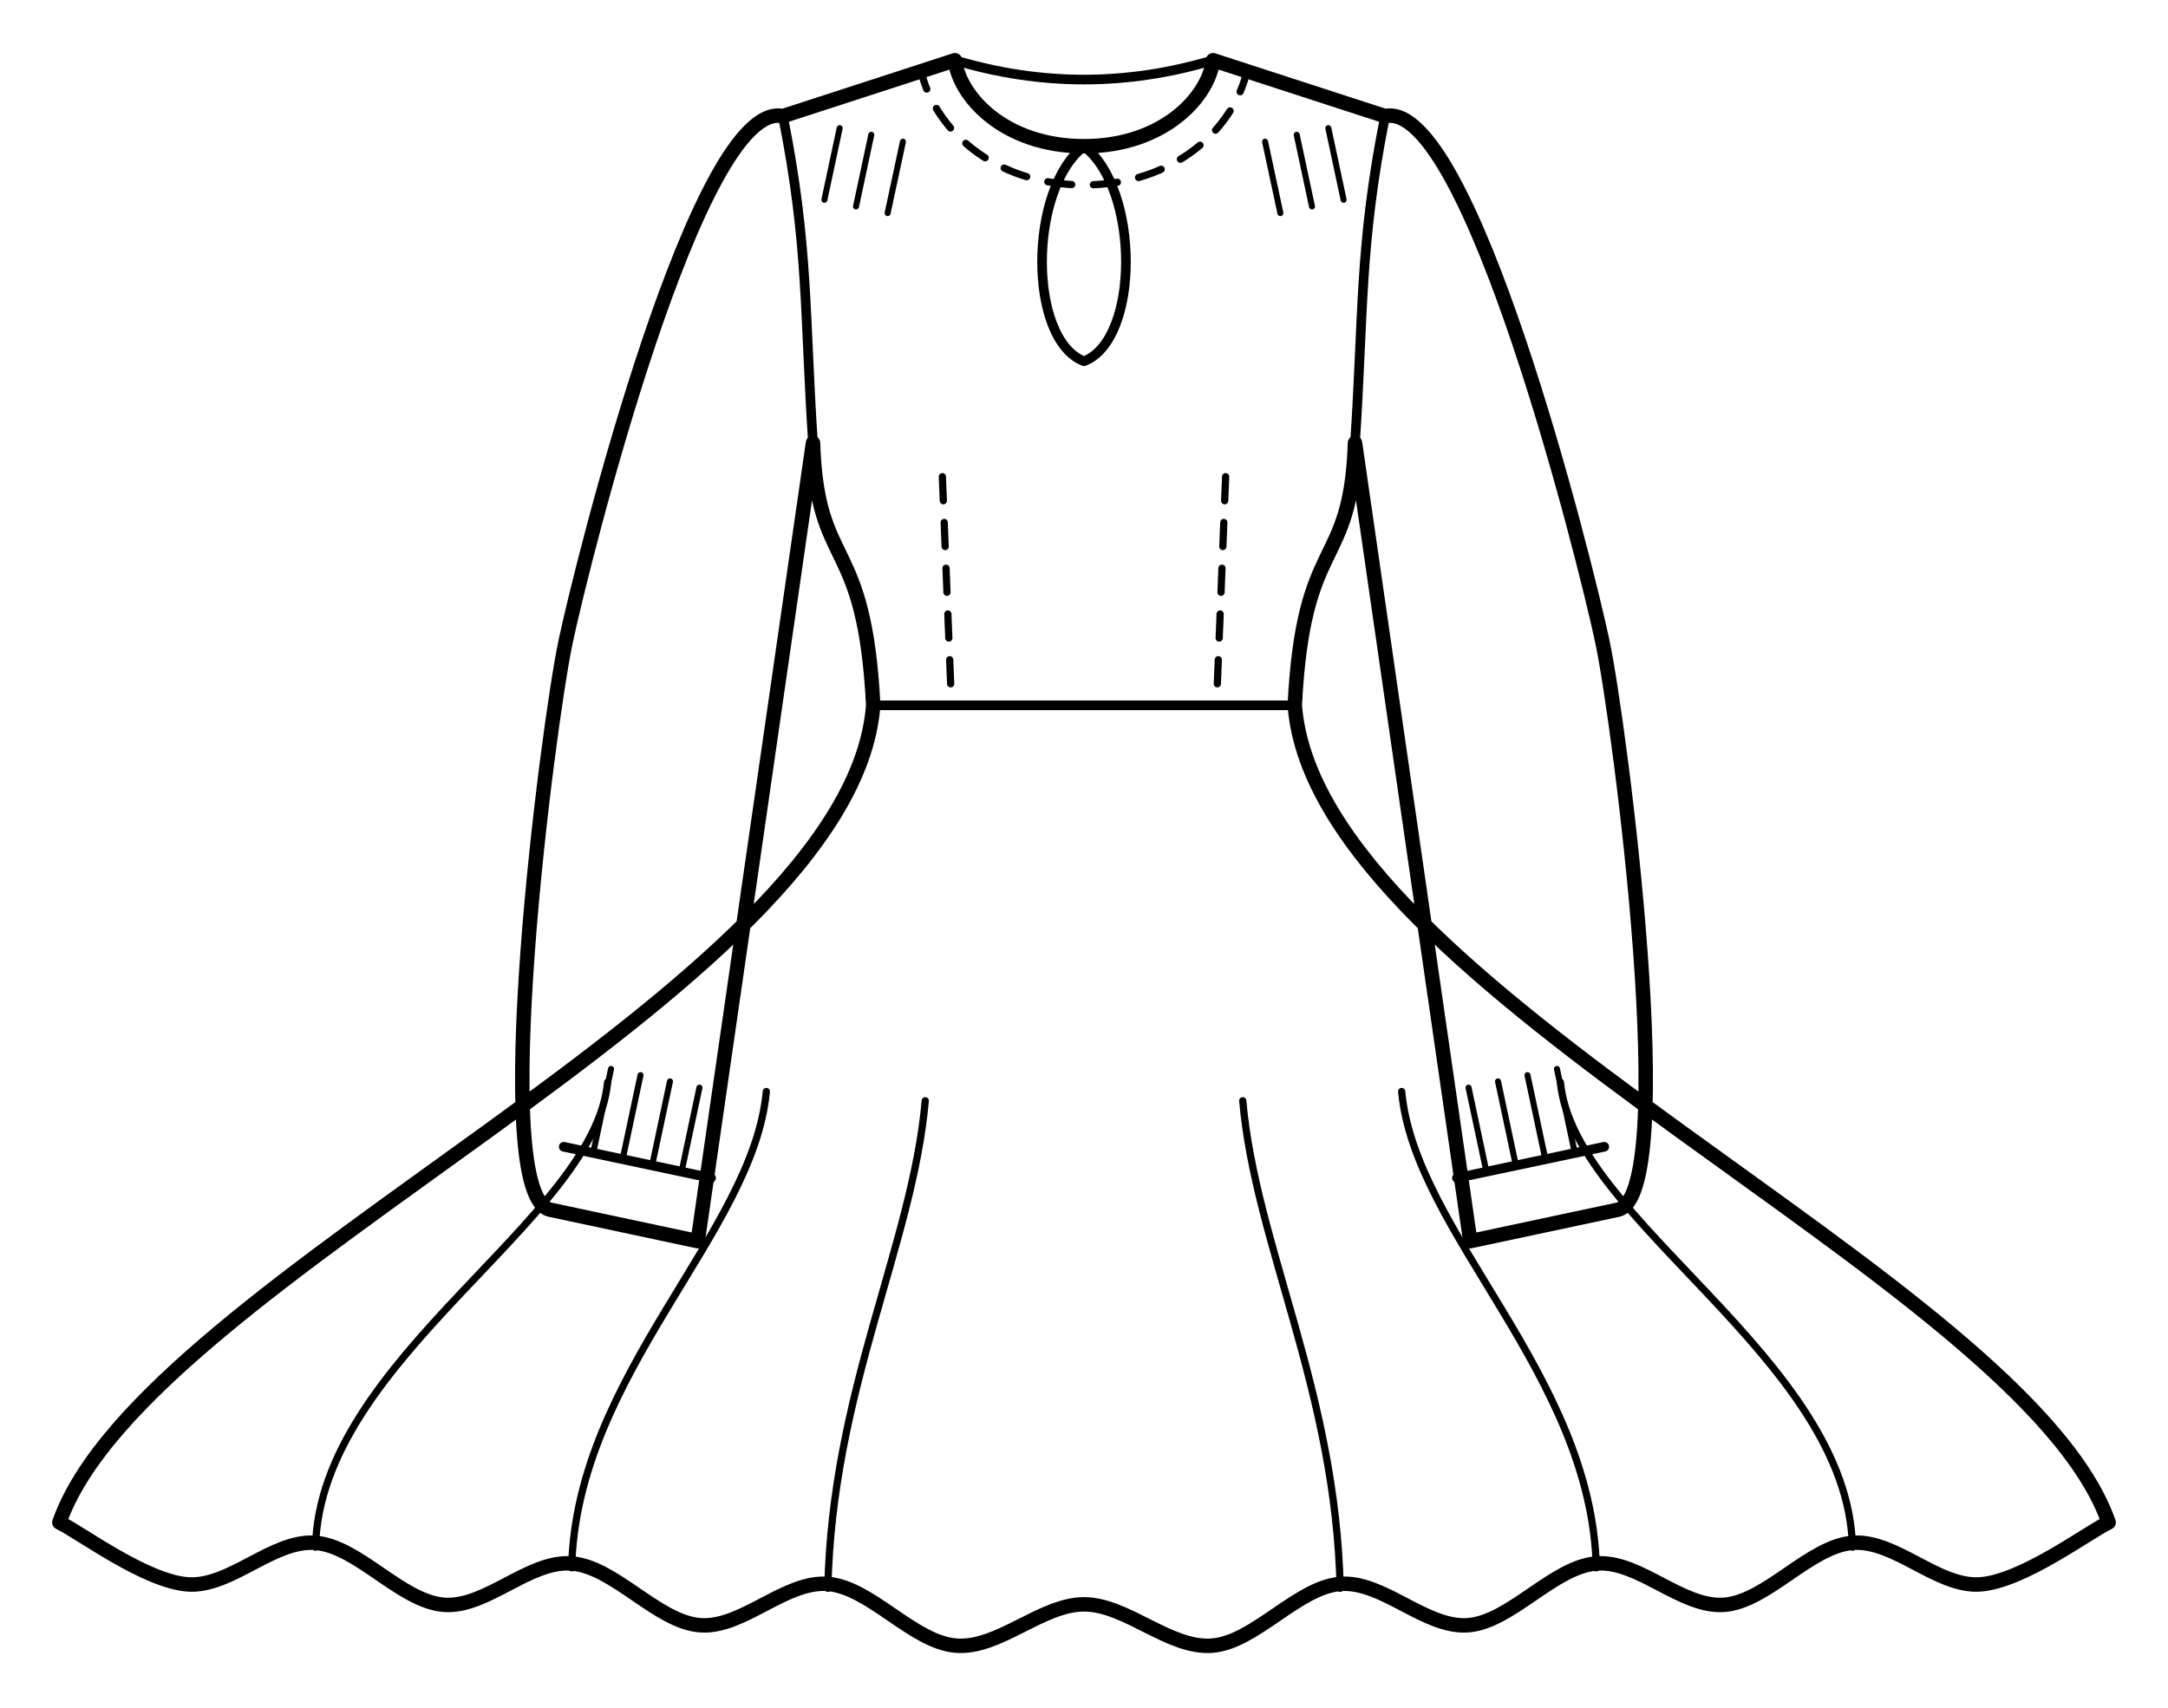
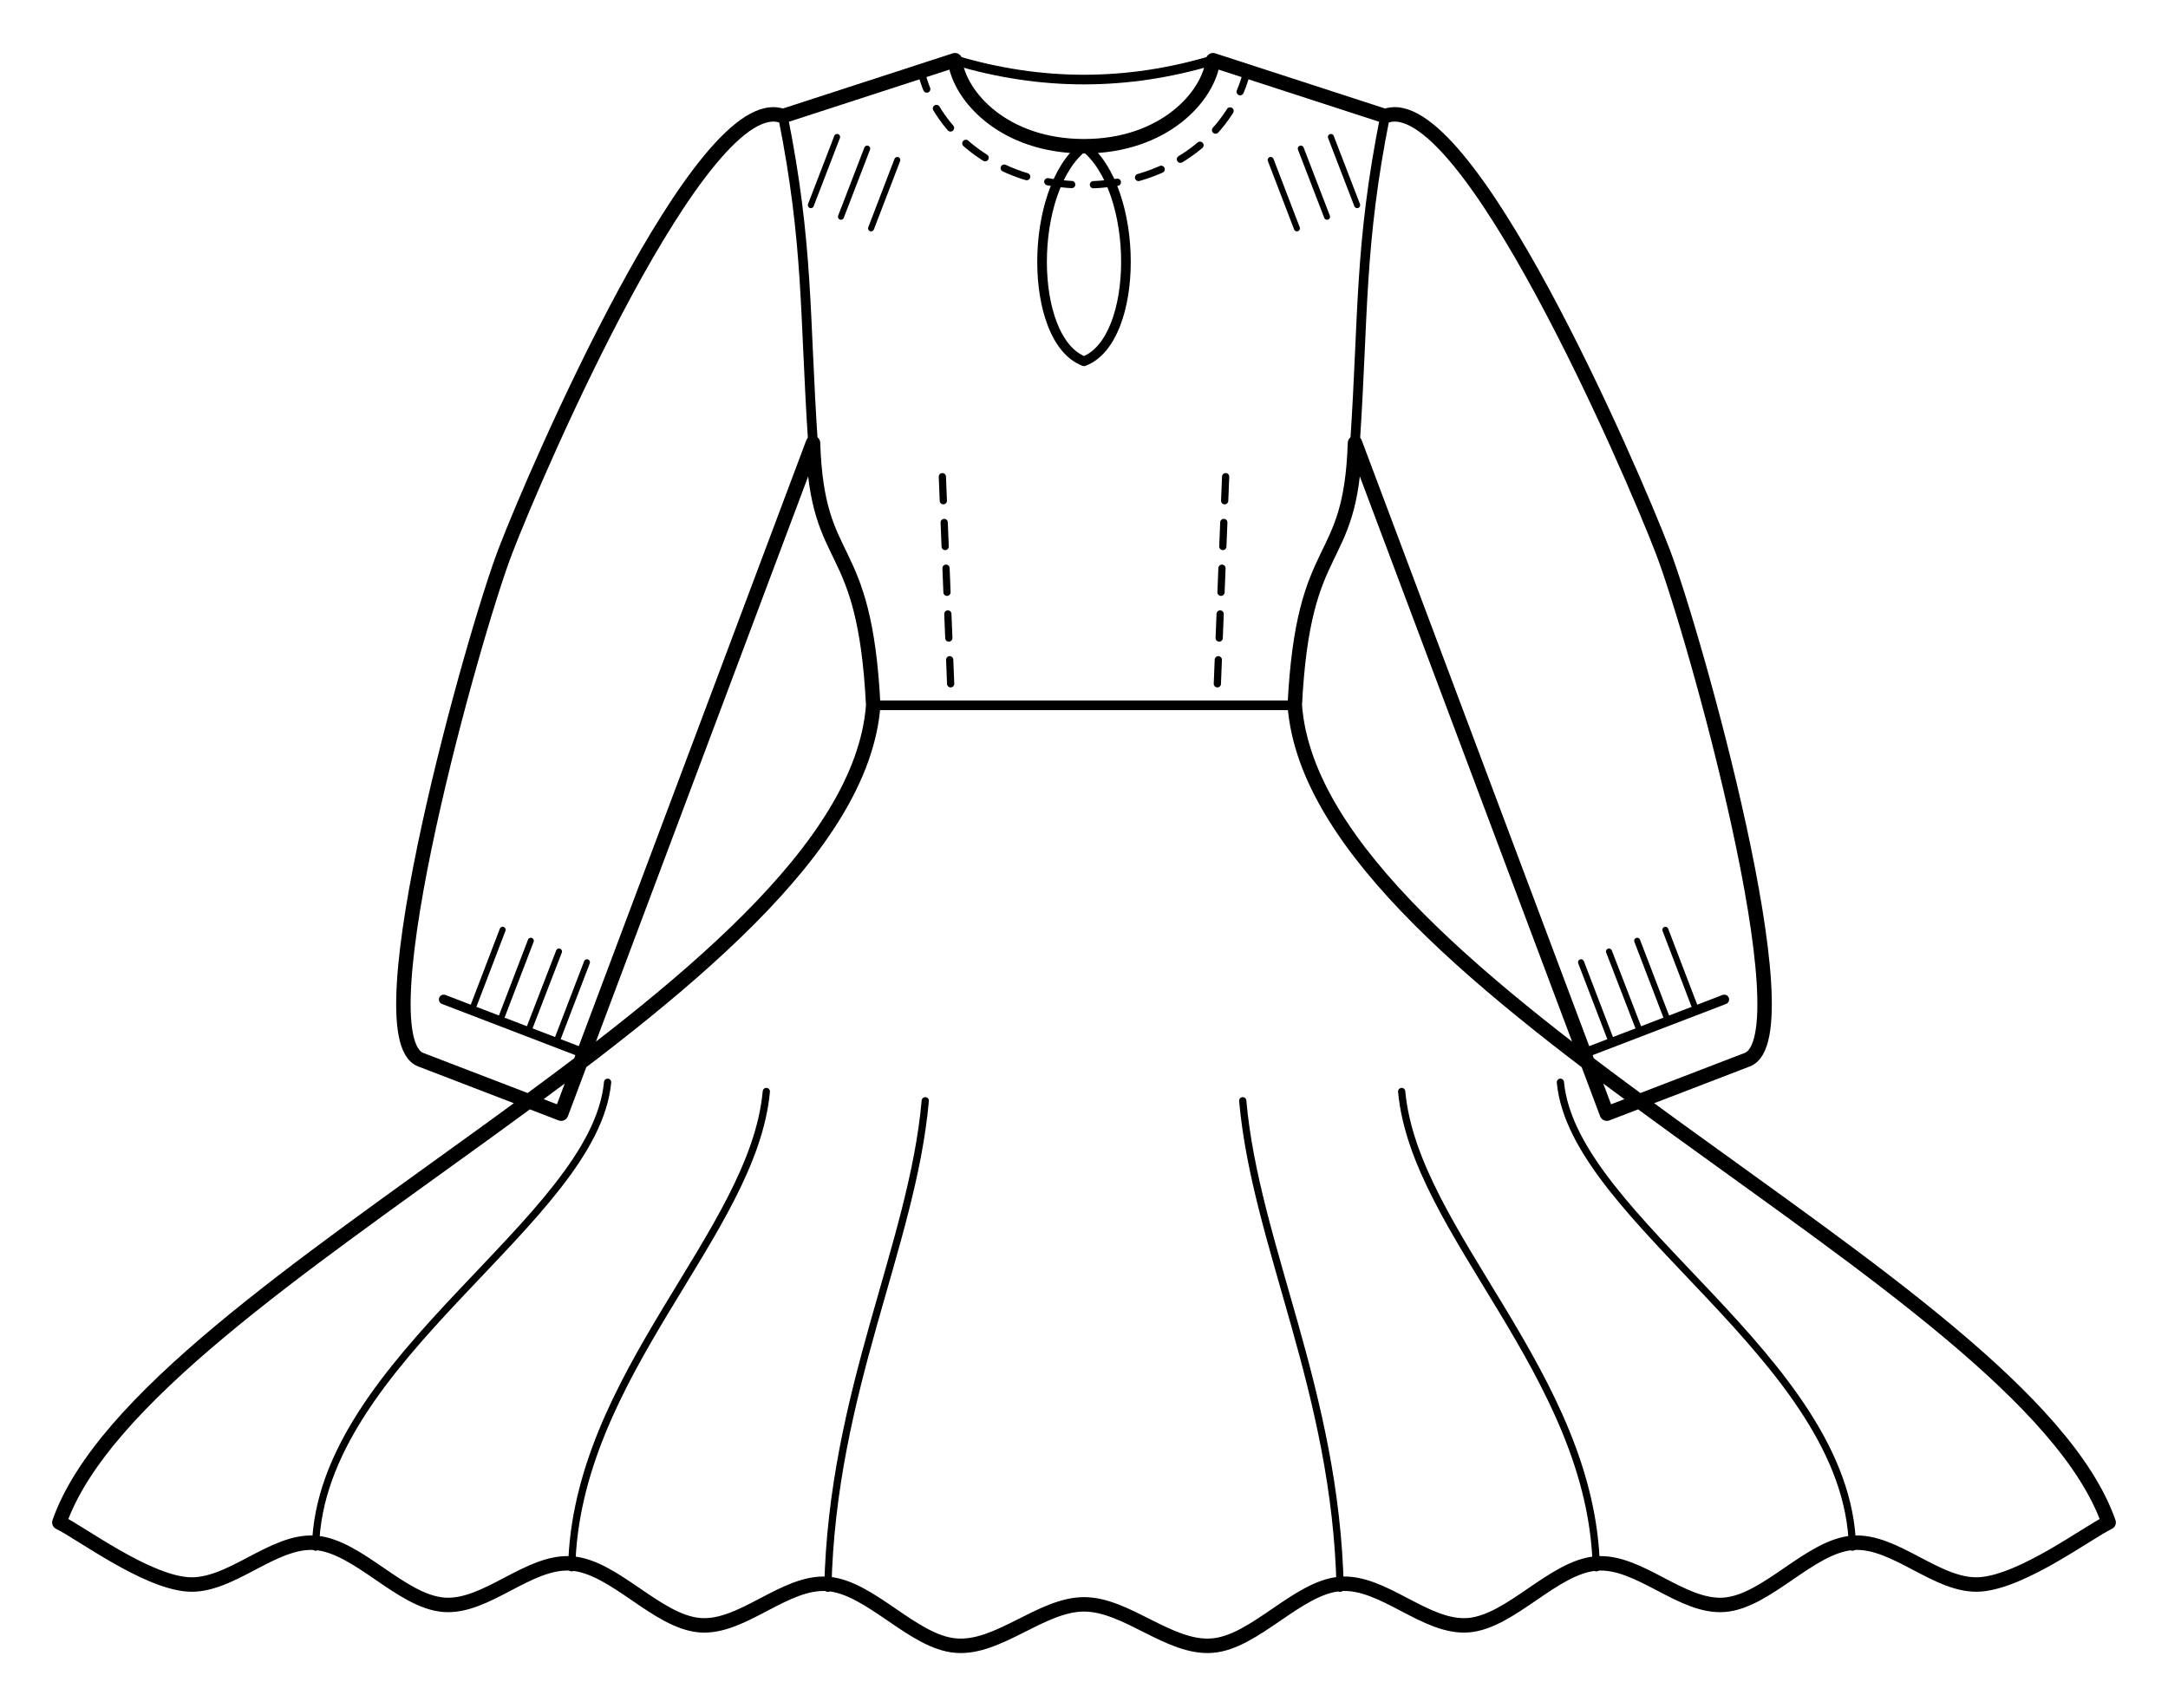
<svg xmlns="http://www.w3.org/2000/svg" viewBox="-4 32 1008 794" width="1008" height="794">
-   <path d="M500 100 C537.2 100 558 76.8 560 60 L640 86 C679.1 77.7 732.7 291.2 741 330.3 C749.3 369.5 777.5 588.4 748.1 594.6 L679.6 609.2 C652.8 423.6 636.7 312.2 626 238 C624 298 602 280 598 360 C608 493 936.4 626 976.4 740 C966.5 744.8 936.7 767.2 916.9 768.8 C897 770.4 877.2 747.9 857.3 749.5 C837.5 751.1 817.6 776.7 797.8 778.3 C777.9 779.9 758.1 757.5 738.2 759.1 C718.4 760.6 698.5 786.2 678.7 787.8 C658.8 789.4 639 767 619.1 768.6 C599.3 770.2 579.4 795.8 559.6 797.3 C539.7 798.9 519.9 778.1 500 778.1 C480.2 778.1 460.3 798.9 440.5 797.3 C420.6 795.8 400.8 770.2 380.9 768.6 C361 767 341.2 789.4 321.4 787.8 C301.5 786.2 281.7 760.6 261.8 759.1 C241.9 757.5 222.1 779.9 202.3 778.3 C182.4 776.7 162.6 751.1 142.7 749.5 C122.9 747.9 103 770.4 83.1 768.8 C63.3 767.2 33.5 744.8 23.6 740 C63.6 626 392 493 402 360 C398 280 376 298 374 238 C363.3 312.2 347.2 423.6 320.4 609.2 L251.9 594.6 C222.5 588.4 250.7 369.5 259 330.3 C267.3 291.2 320.9 77.7 360 86 L440 60 C442 76.8 462.8 100 500 100 Z" fill="none" stroke="#000" stroke-width="6.72" stroke-linejoin="round" stroke-linecap="round" />
+   <path d="M500 100 C537.2 100 558 76.8 560 60 L640 86 C677.3 71.7 754.7 250.8 769 288.2 C783.4 325.5 836.4 514 808.4 524.8 L743.1 549.9 C684.5 393.9 649.4 300.4 626 238 C624 298 602 280 598 360 C608 493 936.4 626 976.4 740 C966.5 744.8 936.7 767.2 916.9 768.8 C897 770.4 877.2 747.9 857.3 749.5 C837.5 751.1 817.6 776.7 797.8 778.3 C777.9 779.9 758.1 757.5 738.2 759.1 C718.4 760.6 698.5 786.2 678.7 787.8 C658.8 789.4 639 767 619.1 768.6 C599.3 770.2 579.4 795.8 559.6 797.3 C539.7 798.9 519.9 778.1 500 778.1 C480.2 778.1 460.3 798.9 440.5 797.3 C420.6 795.8 400.8 770.2 380.9 768.6 C361 767 341.2 789.4 321.4 787.8 C301.5 786.2 281.7 760.6 261.8 759.1 C241.9 757.5 222.1 779.9 202.3 778.3 C182.4 776.7 162.6 751.1 142.7 749.5 C122.9 747.9 103 770.4 83.1 768.8 C63.3 767.2 33.5 744.8 23.6 740 C63.6 626 392 493 402 360 C398 280 376 298 374 238 C350.6 300.4 315.5 393.9 256.9 549.9 L191.6 524.8 C163.6 514 216.6 325.5 231 288.2 C245.3 250.8 322.7 71.7 360 86 L440 60 C442 76.8 462.8 100 500 100 Z" fill="none" stroke="#000" stroke-width="6.72" stroke-linejoin="round" stroke-linecap="round" />
  <path d="M640 86 C628 146 630 178 626 238 M360 86 C372 146 370 178 374 238" fill="none" stroke="#000" stroke-width="4.48" stroke-linejoin="round" stroke-linecap="round" />
-   <path d="M741.9 565.3 L673.4 579.8 M258.1 565.3 L326.6 579.8" fill="none" stroke="#000" stroke-width="4.48" stroke-linejoin="round" stroke-linecap="round" />
-   <path d="M728.2 568.2 L719.9 529.1 M271.8 568.2 L280.1 529.1" fill="none" stroke="#000" stroke-width="2.8" stroke-linejoin="round" stroke-linecap="round" />
-   <path d="M714.5 571.1 L706.2 532 M285.5 571.1 L293.8 532" fill="none" stroke="#000" stroke-width="2.8" stroke-linejoin="round" stroke-linecap="round" />
-   <path d="M700.8 574 L692.5 534.9 M299.2 574 L307.5 534.9" fill="none" stroke="#000" stroke-width="2.8" stroke-linejoin="round" stroke-linecap="round" />
-   <path d="M687.1 576.9 L678.8 537.8 M312.9 576.9 L321.2 537.8" fill="none" stroke="#000" stroke-width="2.8" stroke-linejoin="round" stroke-linecap="round" />
-   <path d="M613.6 91.6 L620.7 124.9 M386.4 91.6 L379.3 124.9" fill="none" stroke="#000" stroke-width="2.8" stroke-linejoin="round" stroke-linecap="round" />
-   <path d="M598.9 94.7 L606 128 M401.1 94.7 L394 128" fill="none" stroke="#000" stroke-width="2.8" stroke-linejoin="round" stroke-linecap="round" />
-   <path d="M584.2 97.9 L591.3 131.1 M415.8 97.9 L408.7 131.1" fill="none" stroke="#000" stroke-width="2.8" stroke-linejoin="round" stroke-linecap="round" />
+   <path d="M797.7 496.8 L732.3 521.9 M202.3 496.8 L267.7 521.9" fill="none" stroke="#000" stroke-width="4.48" stroke-linejoin="round" stroke-linecap="round" />
+   <path d="M784.6 501.8 L770.3 464.4 M215.4 501.8 L229.7 464.4" fill="none" stroke="#000" stroke-width="2.8" stroke-linejoin="round" stroke-linecap="round" />
+   <path d="M771.5 506.8 L757.2 469.5 M228.5 506.8 L242.8 469.5" fill="none" stroke="#000" stroke-width="2.8" stroke-linejoin="round" stroke-linecap="round" />
+   <path d="M758.5 511.8 L744.1 474.5 M241.5 511.8 L255.9 474.5" fill="none" stroke="#000" stroke-width="2.8" stroke-linejoin="round" stroke-linecap="round" />
+   <path d="M745.4 516.8 L731.1 479.5 M254.6 516.8 L268.9 479.5" fill="none" stroke="#000" stroke-width="2.8" stroke-linejoin="round" stroke-linecap="round" />
+   <path d="M614.8 95.7 L627 127.4 M385.2 95.7 L373 127.4" fill="none" stroke="#000" stroke-width="2.8" stroke-linejoin="round" stroke-linecap="round" />
+   <path d="M600.8 101.1 L613 132.8 M399.2 101.1 L387 132.8" fill="none" stroke="#000" stroke-width="2.8" stroke-linejoin="round" stroke-linecap="round" />
+   <path d="M586.8 106.4 L599 138.2 M413.2 106.4 L401 138.2" fill="none" stroke="#000" stroke-width="2.8" stroke-linejoin="round" stroke-linecap="round" />
  <path d="M402 360 L598 360" fill="none" stroke="#000" stroke-width="4.48" stroke-linejoin="round" stroke-linecap="round" />
  <path d="M440 60 Q500 78 560 60" fill="none" stroke="#000" stroke-width="4.48" stroke-linejoin="round" stroke-linecap="round" />
  <path d="M576 64 C570 92 542 118 500 118 C458 118 430 92 424 64" fill="none" stroke="#000" stroke-width="3.36" stroke-linejoin="round" stroke-linecap="round" stroke-dasharray="11.2 10.1" />
  <path d="M500 100 C526 120 526 190 500 200 C474 190 474 120 500 100" fill="none" stroke="#000" stroke-width="4.48" stroke-linejoin="round" stroke-linecap="round" />
  <path d="M438 350 L434 250 M562 350 L566 250" fill="none" stroke="#000" stroke-width="3.36" stroke-linejoin="round" stroke-linecap="round" stroke-dasharray="11.2 10.1" />
  <path d="M857.3 751.5 C855.3 663.8 727.5 599.6 721.5 535.3 M142.7 751.5 C144.7 663.8 272.5 599.6 278.5 535.3" fill="none" stroke="#000" stroke-width="3.36" stroke-linejoin="round" stroke-linecap="round" />
  <path d="M738.2 761.1 C736.2 671.3 653.7 605.4 647.7 539.6 M261.8 761.1 C263.8 671.3 346.3 605.4 352.3 539.6" fill="none" stroke="#000" stroke-width="3.36" stroke-linejoin="round" stroke-linecap="round" />
  <path d="M619.1 770.6 C617.1 678.7 579.8 611.3 573.8 543.9 M380.9 770.6 C382.9 678.7 420.2 611.3 426.2 543.9" fill="none" stroke="#000" stroke-width="3.36" stroke-linejoin="round" stroke-linecap="round" />
</svg>
